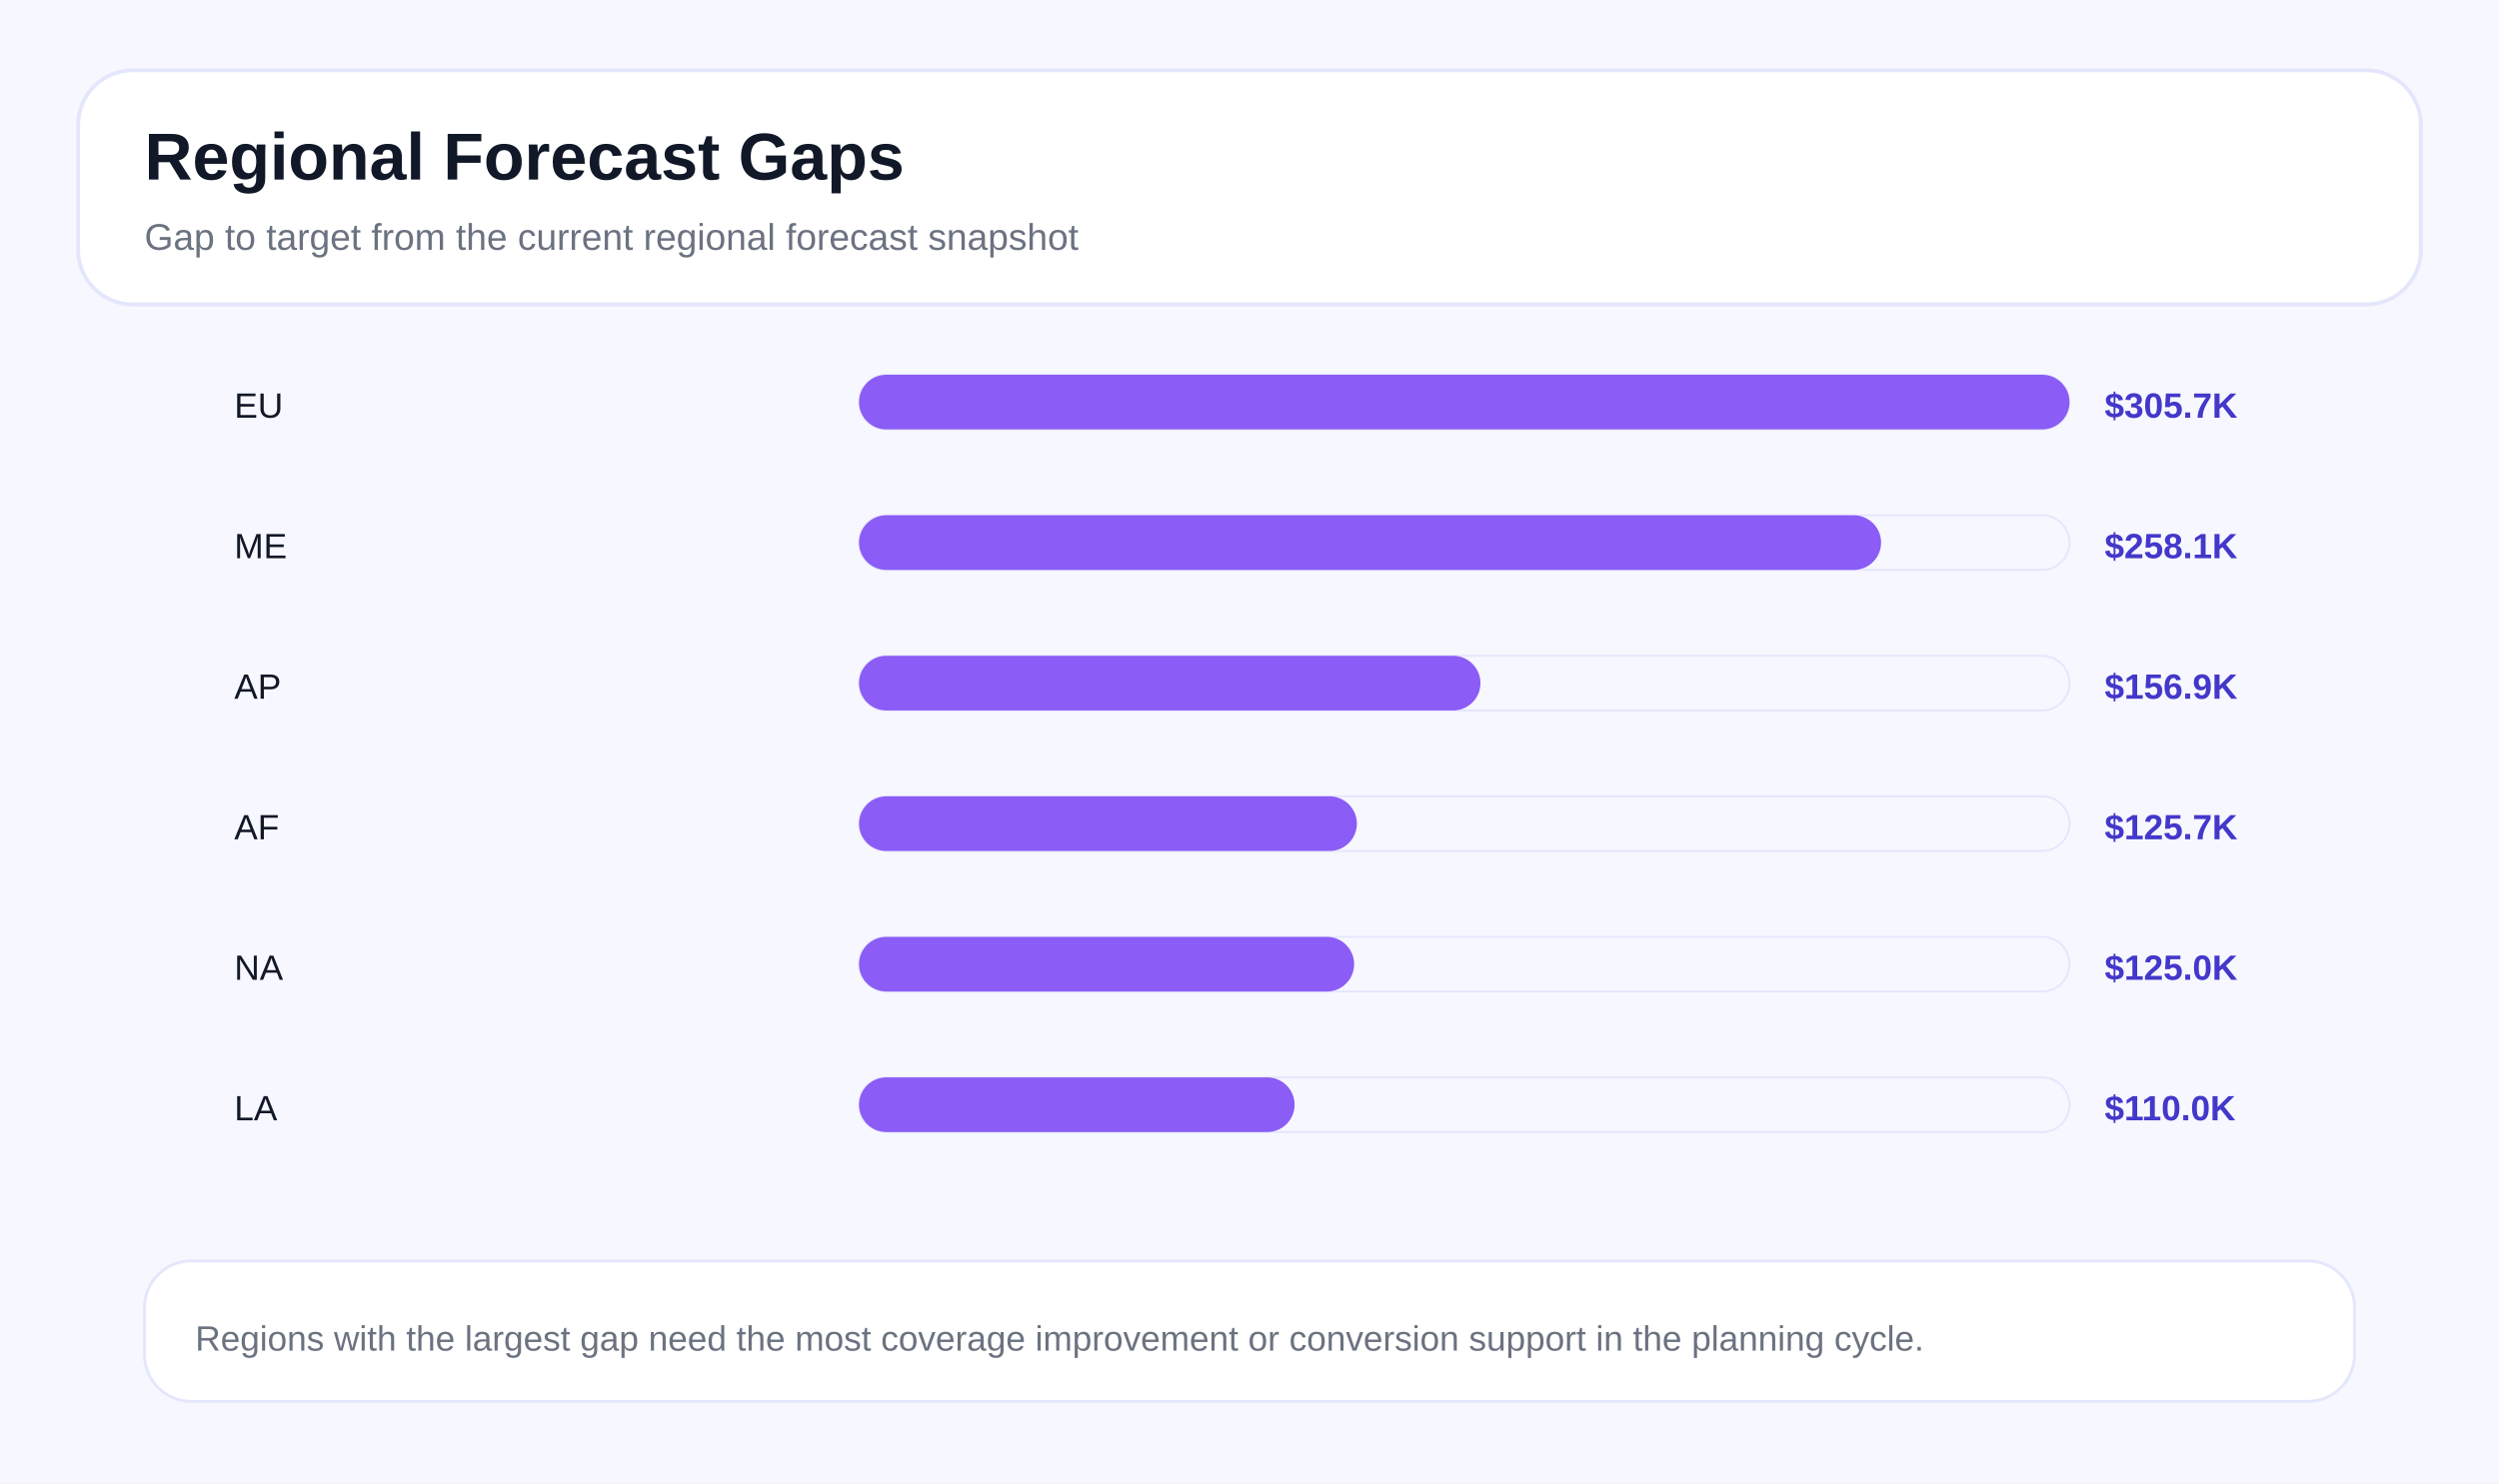
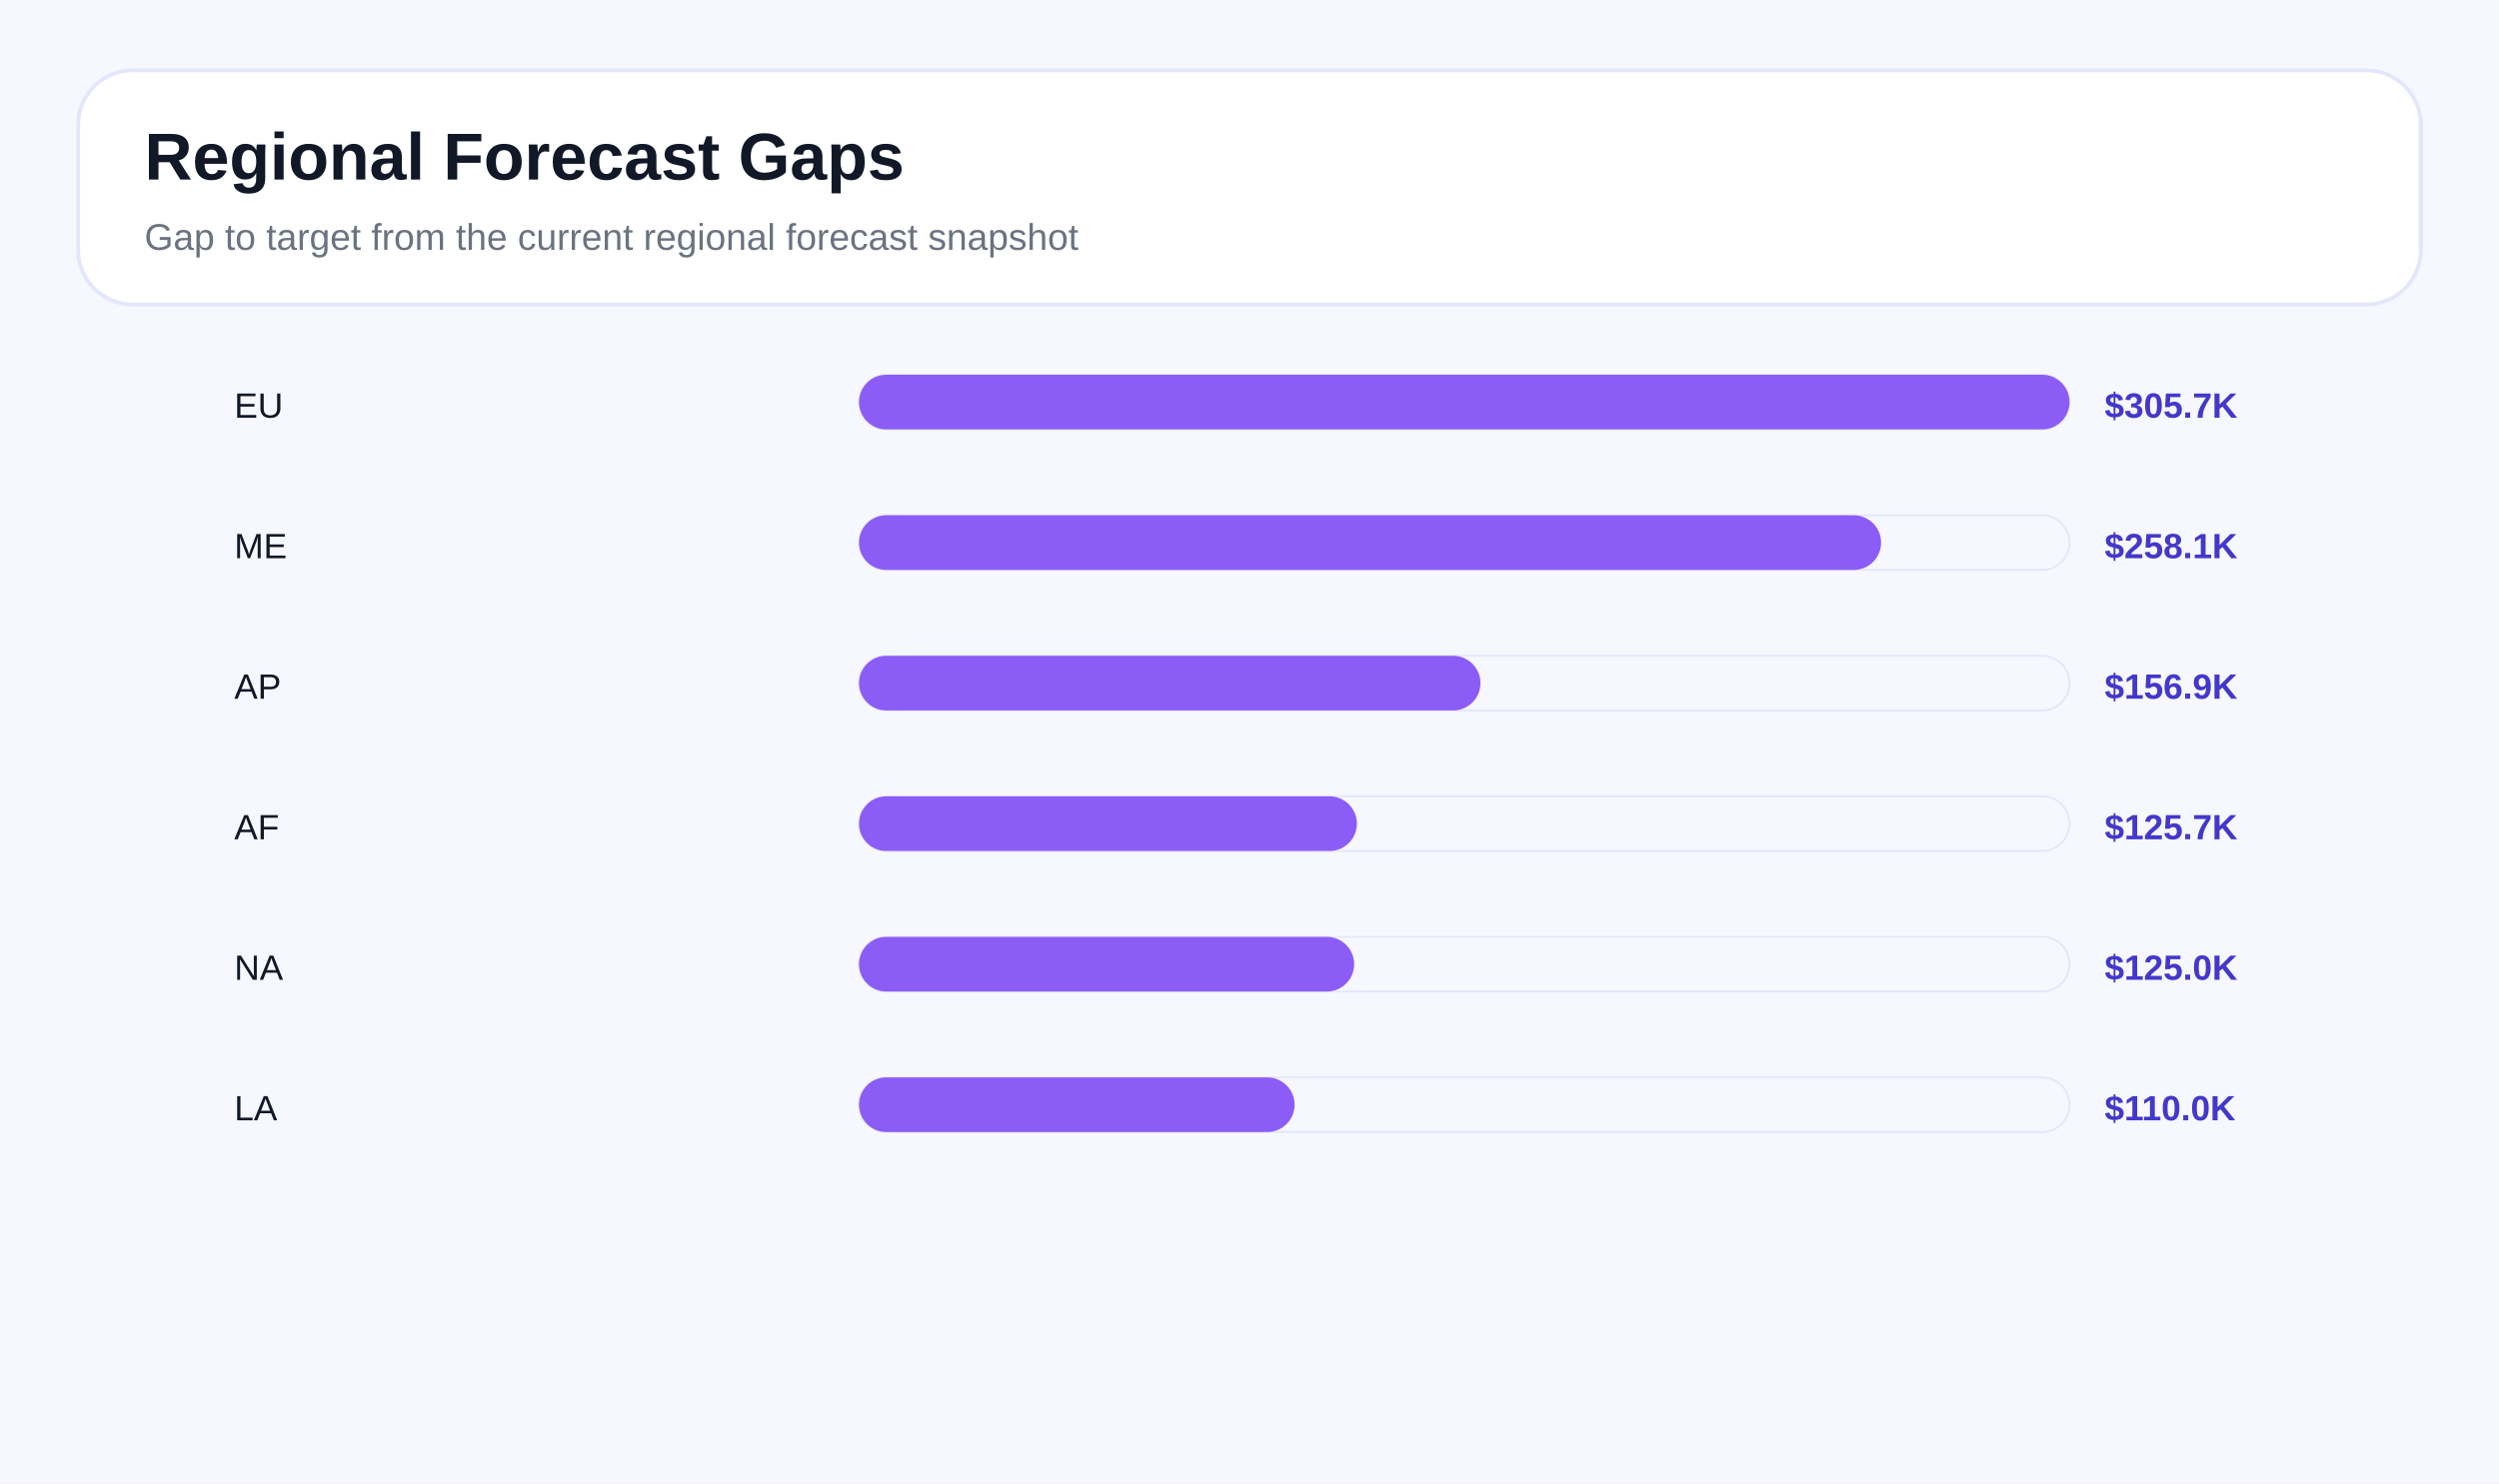
<svg xmlns="http://www.w3.org/2000/svg" width="1280" height="760" viewBox="0 0 1280 760" role="img" aria-label="Regional Forecast Gaps">
  <rect width="1280" height="760" fill="#f7f7ff" />
  <rect x="40" y="36" width="1200" height="120" rx="28" fill="#ffffff" stroke="#e4e7fb" stroke-width="2" />
  <text x="74" y="92" fill="#111827" font-size="34" font-family="Segoe UI, Arial, sans-serif" font-weight="700">Regional Forecast Gaps</text>
  <text x="74" y="128" fill="#6b7280" font-size="19" font-family="Segoe UI, Arial, sans-serif">Gap to target from the current regional forecast snapshot</text>
  <text x="120" y="214" fill="#111827" font-size="18" font-family="Segoe UI, Arial, sans-serif">EU</text>
  <rect x="440" y="192" width="620" height="28" rx="14" fill="#f7f7ff" stroke="#e4e7fb" stroke-width="1" />
  <rect x="440" y="192" width="620.0" height="28" rx="14" fill="#8b5cf6" />
  <text x="1078" y="214" fill="#4338ca" font-size="18" font-family="Segoe UI, Arial, sans-serif" font-weight="700">$305.7K</text>
  <text x="120" y="286" fill="#111827" font-size="18" font-family="Segoe UI, Arial, sans-serif">ME</text>
  <rect x="440" y="264" width="620" height="28" rx="14" fill="#f7f7ff" stroke="#e4e7fb" stroke-width="1" />
  <rect x="440" y="264" width="523.5" height="28" rx="14" fill="#8b5cf6" />
  <text x="1078" y="286" fill="#4338ca" font-size="18" font-family="Segoe UI, Arial, sans-serif" font-weight="700">$258.1K</text>
  <text x="120" y="358" fill="#111827" font-size="18" font-family="Segoe UI, Arial, sans-serif">AP</text>
  <rect x="440" y="336" width="620" height="28" rx="14" fill="#f7f7ff" stroke="#e4e7fb" stroke-width="1" />
  <rect x="440" y="336" width="318.3" height="28" rx="14" fill="#8b5cf6" />
  <text x="1078" y="358" fill="#4338ca" font-size="18" font-family="Segoe UI, Arial, sans-serif" font-weight="700">$156.9K</text>
  <text x="120" y="430" fill="#111827" font-size="18" font-family="Segoe UI, Arial, sans-serif">AF</text>
  <rect x="440" y="408" width="620" height="28" rx="14" fill="#f7f7ff" stroke="#e4e7fb" stroke-width="1" />
  <rect x="440" y="408" width="255.0" height="28" rx="14" fill="#8b5cf6" />
  <text x="1078" y="430" fill="#4338ca" font-size="18" font-family="Segoe UI, Arial, sans-serif" font-weight="700">$125.7K</text>
  <text x="120" y="502" fill="#111827" font-size="18" font-family="Segoe UI, Arial, sans-serif">NA</text>
  <rect x="440" y="480" width="620" height="28" rx="14" fill="#f7f7ff" stroke="#e4e7fb" stroke-width="1" />
  <rect x="440" y="480" width="253.6" height="28" rx="14" fill="#8b5cf6" />
  <text x="1078" y="502" fill="#4338ca" font-size="18" font-family="Segoe UI, Arial, sans-serif" font-weight="700">$125.0K</text>
  <text x="120" y="574" fill="#111827" font-size="18" font-family="Segoe UI, Arial, sans-serif">LA</text>
  <rect x="440" y="552" width="620" height="28" rx="14" fill="#f7f7ff" stroke="#e4e7fb" stroke-width="1" />
  <rect x="440" y="552" width="223.1" height="28" rx="14" fill="#8b5cf6" />
  <text x="1078" y="574" fill="#4338ca" font-size="18" font-family="Segoe UI, Arial, sans-serif" font-weight="700">$110.0K</text>
-   <rect x="74" y="646" width="1132" height="72" rx="24" fill="#ffffff" stroke="#e4e7fb" stroke-width="1.5" />
-   <text x="100" y="692" fill="#6b7280" font-size="18" font-family="Segoe UI, Arial, sans-serif">Regions with the largest gap need the most coverage improvement or conversion support in the planning cycle.</text>
</svg>
